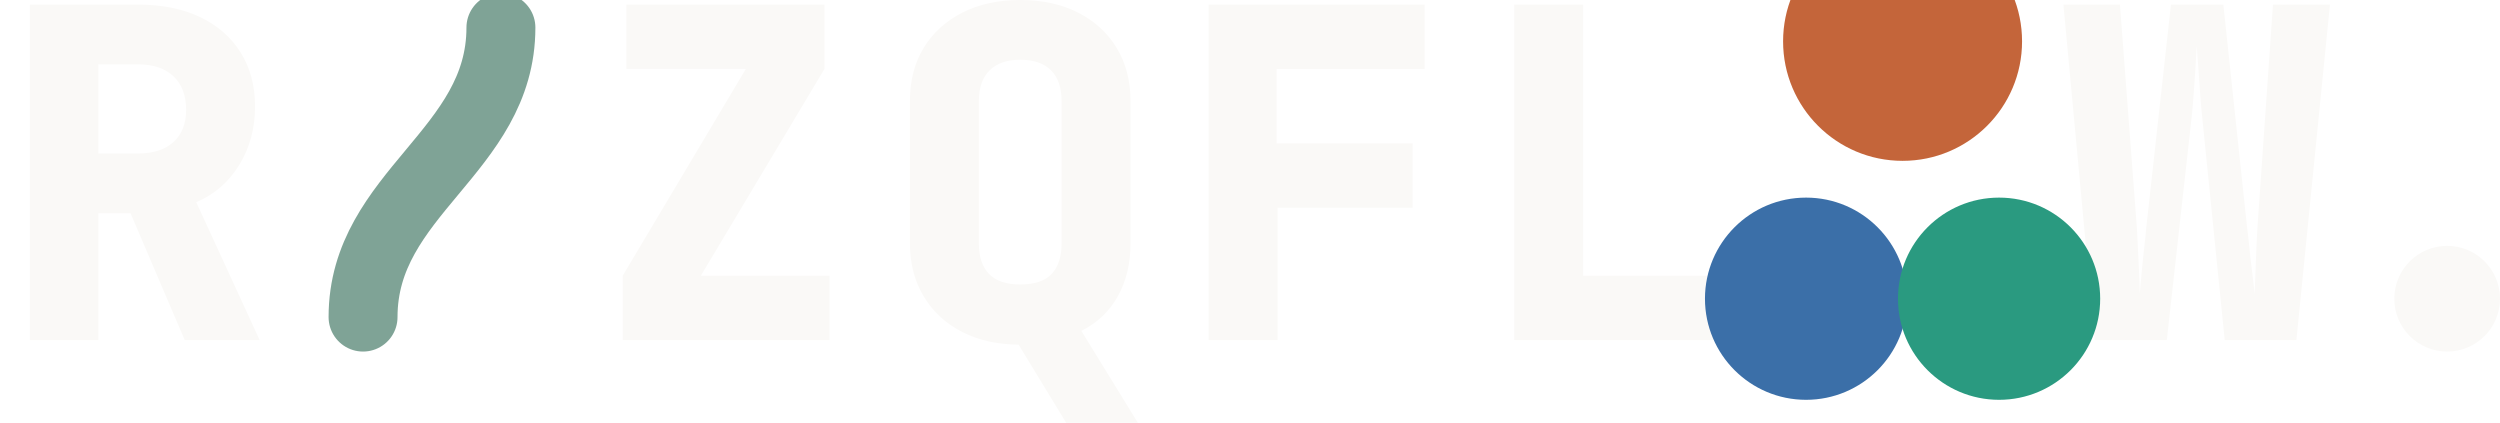
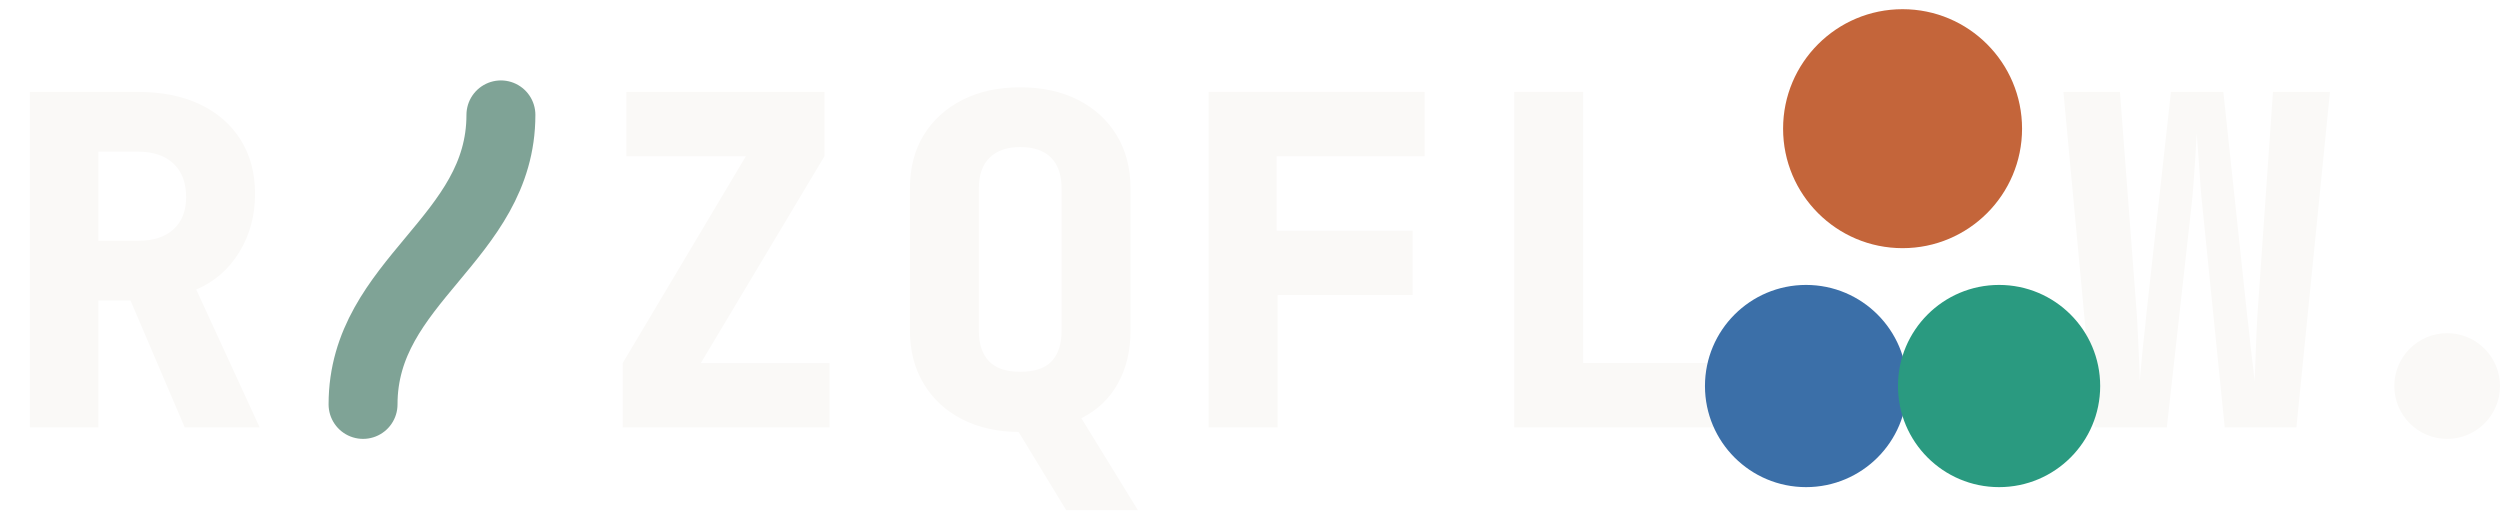
- <svg xmlns="http://www.w3.org/2000/svg" viewBox="0 0 5440 920" role="img" aria-label="Rizqflow">
-   <g transform="translate(0,740) scale(1,-1)">
+ <svg xmlns="http://www.w3.org/2000/svg" viewBox="0 0 5440 1110" role="img" aria-label="Rizqflow">
+   <g transform="translate(0,930) scale(1,-1)">
    <g transform="translate(0,0)">
      <path d="M65 0V730H300Q378 730 435.0 703.0Q492 676 523.5 626.0Q555 576 555 508Q555 437 520.5 381.0Q486 325 427 300L565 0H402L284 276H214V0ZM214 406H300Q350 406 377.5 431.0Q405 456 405 501Q405 548 377.5 574.0Q350 600 300 600H214Z" fill="#FAF9F7" />
    </g>
    <g transform="translate(1280,0)">
      <path d="M75 0V140L343 590H83V730H514V590L245 140H525V0Z" fill="#FAF9F7" />
    </g>
    <g transform="translate(1920,0)">
      <path d="M400 -180 288 4 319 -9Q315 -9 310.0 -9.5Q305 -10 300 -10Q228 -10 174.0 17.5Q120 45 90.0 95.0Q60 145 60 210V520Q60 587 90.0 636.0Q120 685 174.0 712.5Q228 740 300 740Q372 740 426.0 712.5Q480 685 510.0 635.5Q540 586 540 520V210Q540 145 512.5 95.5Q485 46 433 20L556 -180ZM300 121Q347 121 368.5 144.0Q390 167 390 210V520Q390 564 367.0 587.0Q344 610 300 610Q257 610 233.5 587.0Q210 564 210 520V210Q210 167 232.0 144.0Q254 121 300 121Z" fill="#FAF9F7" />
    </g>
    <g transform="translate(2560,0)">
      <path d="M70 0V730H540V590H218V428H514V288H220V0Z" fill="#FAF9F7" />
    </g>
    <g transform="translate(3200,0)">
      <path d="M95 0V730H245V140H540V0Z" fill="#FAF9F7" />
    </g>
    <g transform="translate(4480,0)">
      <path d="M78 0 10 730H133L170 242Q171 228 172.0 202.5Q173 177 174.5 149.5Q176 122 176 100Q178 122 180.5 149.5Q183 177 186.0 202.5Q189 228 190 242L244 730H358L410 242Q412 228 414.5 202.5Q417 177 420.5 149.5Q424 122 426 100Q427 122 428.0 149.5Q429 177 430.0 202.5Q431 228 432 242L466 730H590L517 0H361L312 485Q310 502 308.0 529.5Q306 557 304.0 587.0Q302 617 300 640Q299 617 297.0 587.0Q295 557 293.0 529.5Q291 502 289 485L235 0Z" fill="#FAF9F7" />
    </g>
    <path d="M 790,50 C 790,320 1090,410 1090,680" fill="none" stroke="#7FA396" stroke-width="150" stroke-linecap="round" />
    <circle cx="3930" cy="90" r="220" fill="#3B6FA8" />
    <circle cx="4350" cy="90" r="220" fill="#2A9A80" />
    <circle cx="4140" cy="650" r="260" fill="#C4653A" />
  </g>
-   <circle cx="5325" cy="650" r="115" fill="#FAF9F7" />
+   <circle cx="5325" cy="840" r="115" fill="#FAF9F7" />
</svg>
